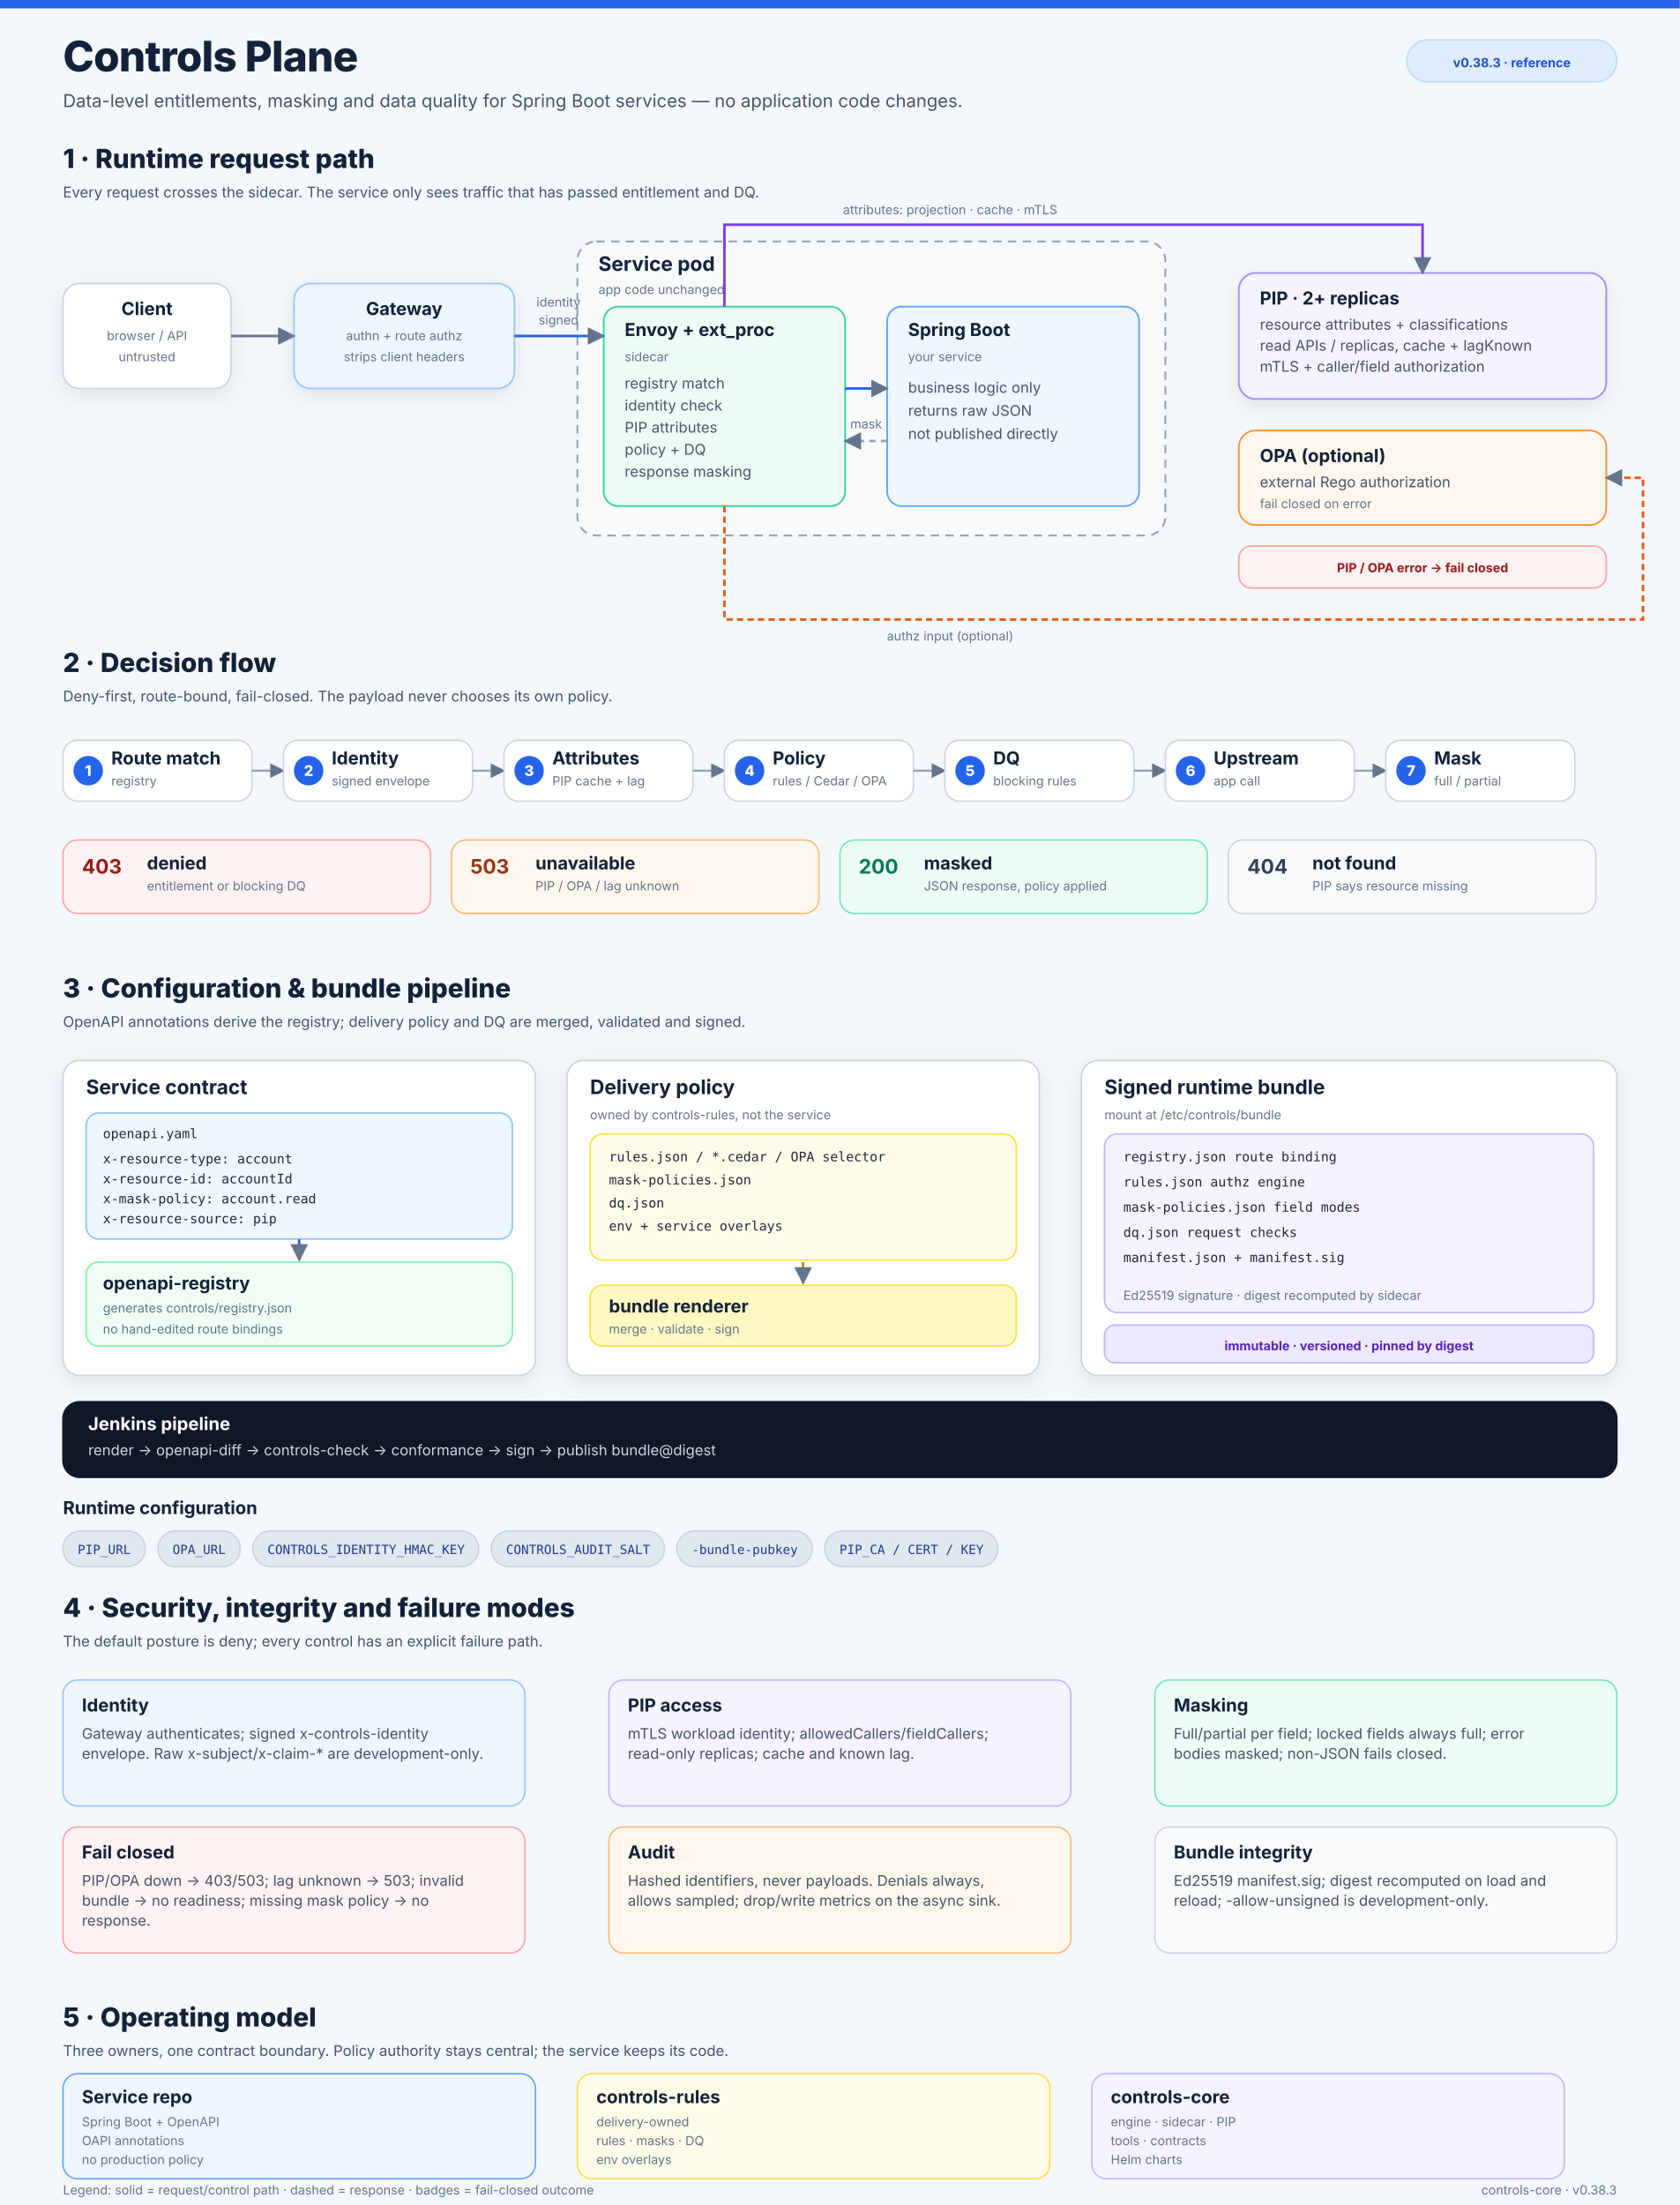
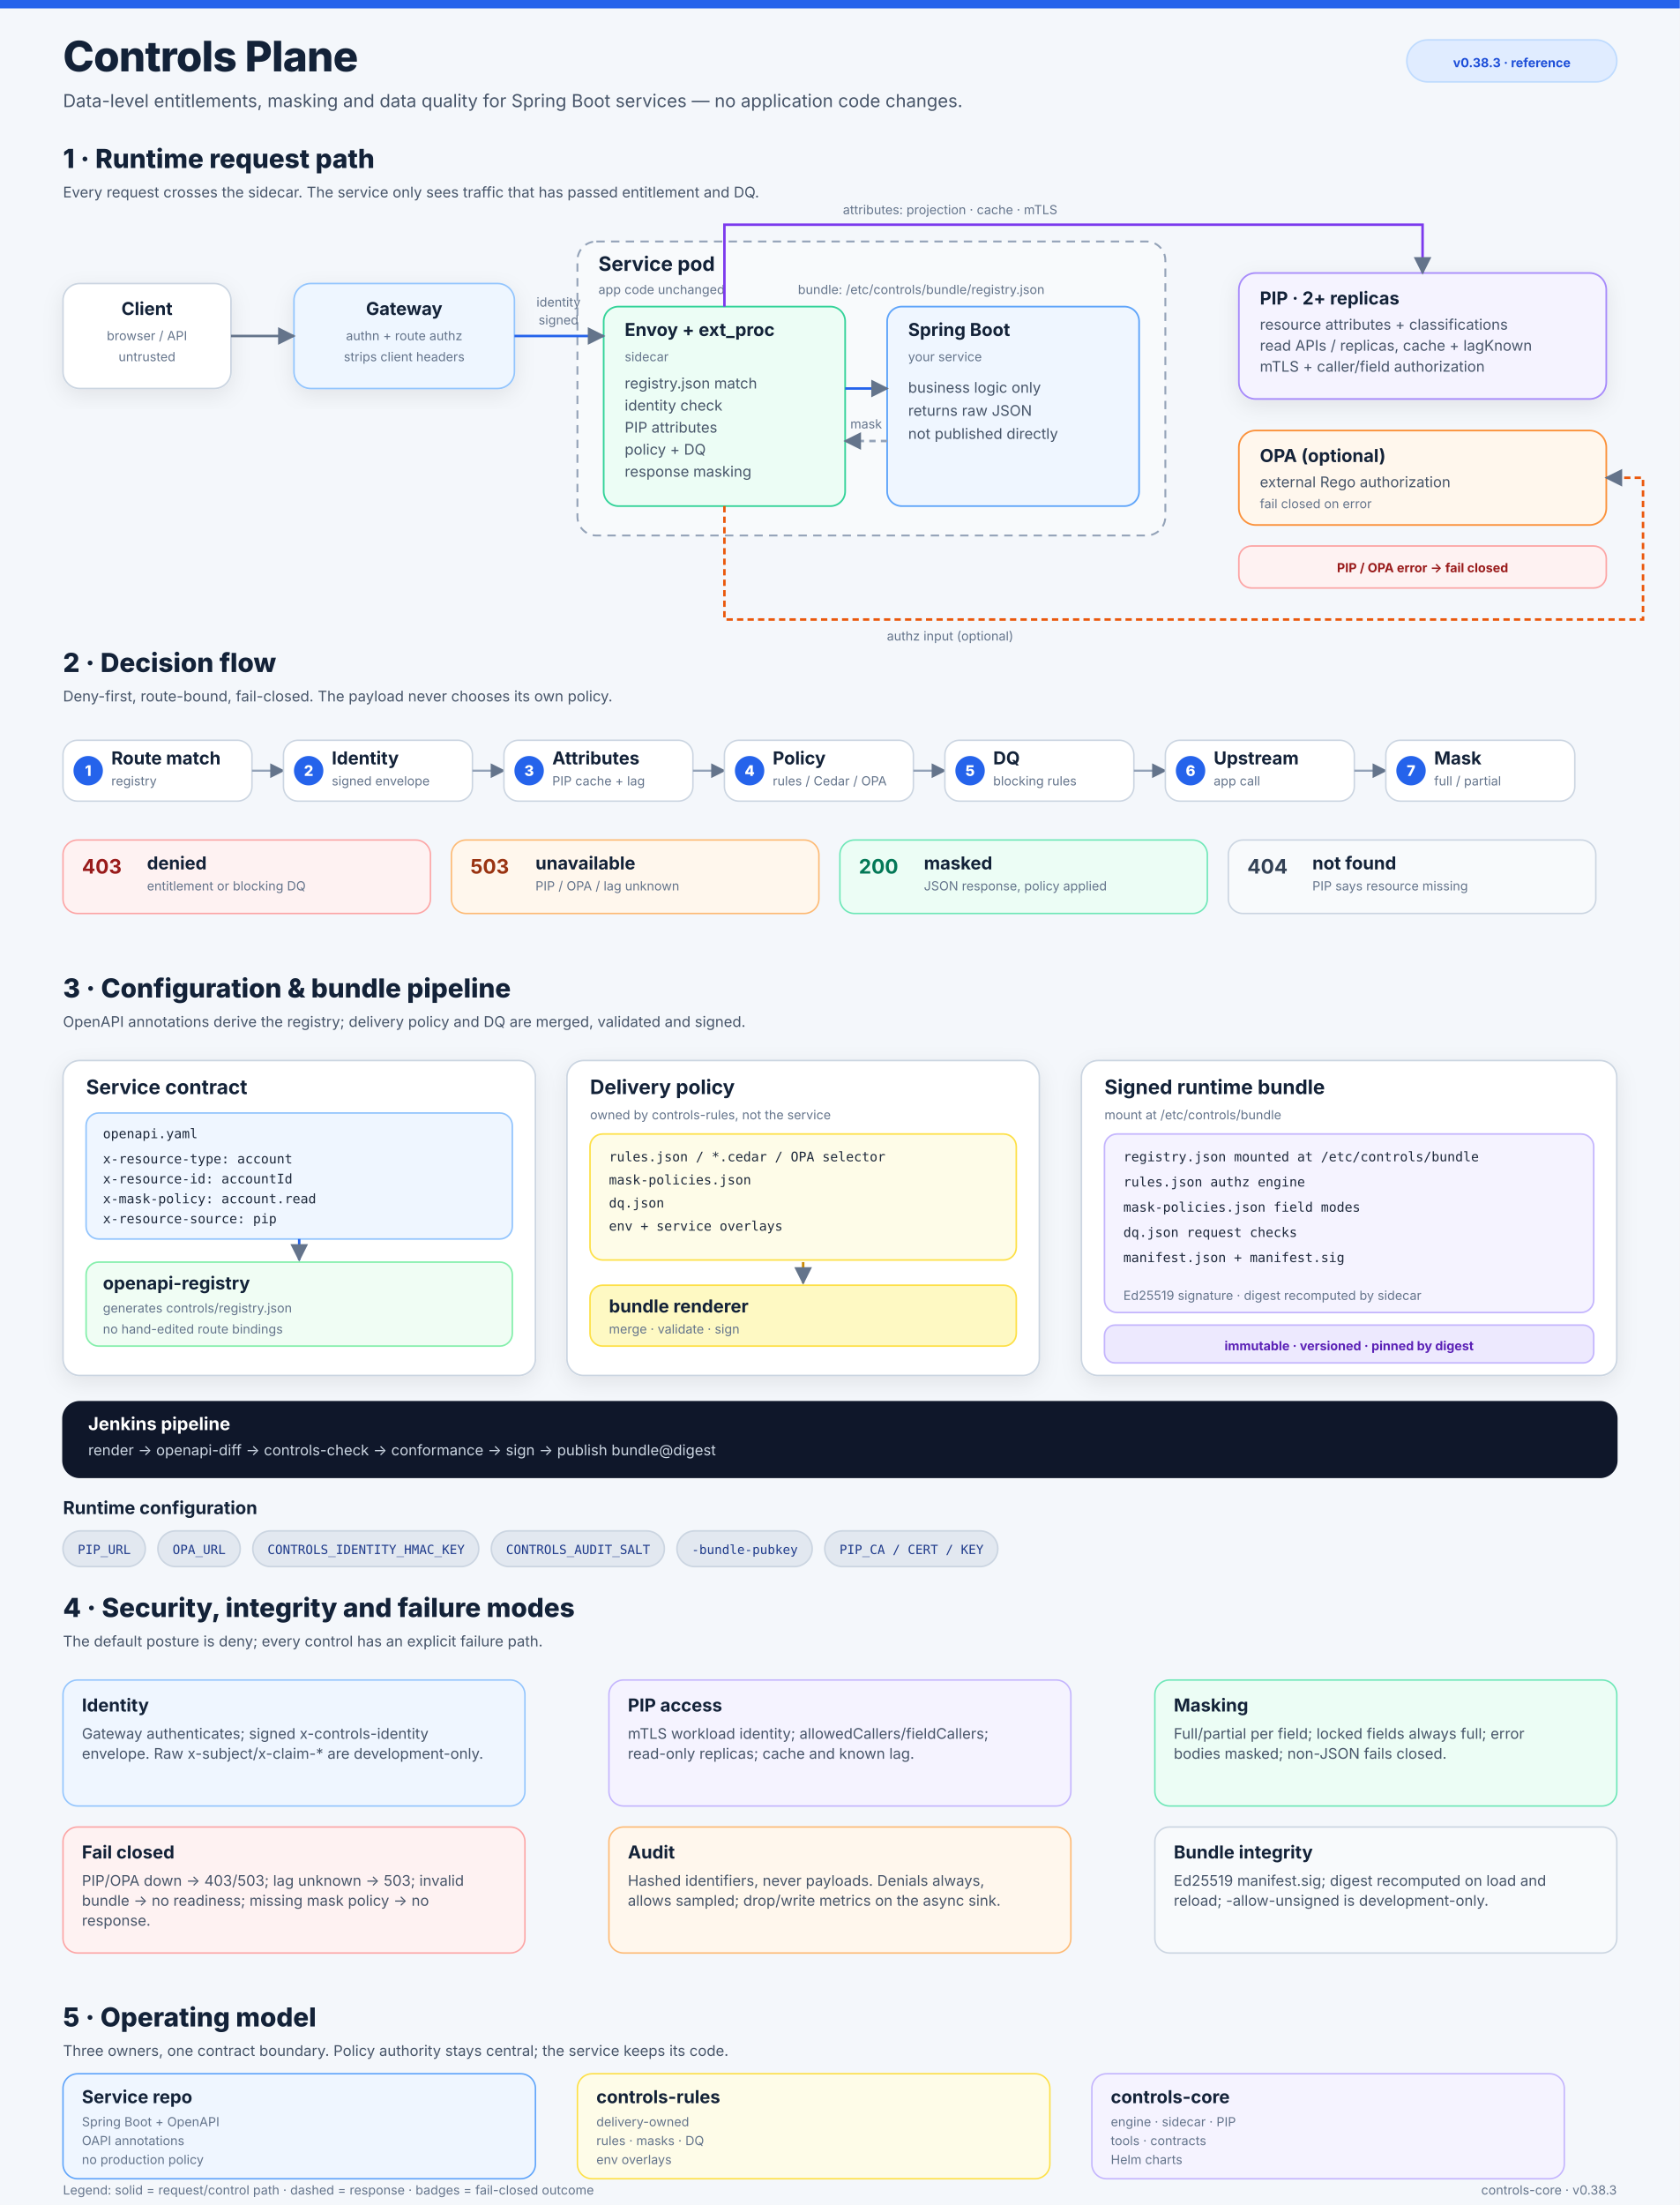
<svg xmlns="http://www.w3.org/2000/svg" width="1600" height="2100" viewBox="0 0 1600 2100" role="img" aria-labelledby="title desc">
  <rect width="1600" height="2100" fill="#f4f7fb" />
  <rect width="1600" height="8" fill="#2563eb" />
  <defs>
    <filter id="shadow" x="-20%" y="-20%" width="140%" height="140%">
      <feDropShadow dx="0" dy="6" stdDeviation="10" flood-color="#0f172a" flood-opacity="0.08" />
    </filter>
    <marker id="arrow" viewBox="0 0 10 10" refX="9" refY="5" markerWidth="7" markerHeight="7" orient="auto-start-reverse">
      <path d="M 0 0 L 10 5 L 0 10 z" fill="#64748b" />
    </marker>
    <marker id="arrowBlue" viewBox="0 0 10 10" refX="9" refY="5" markerWidth="7" markerHeight="7" orient="auto-start-reverse">
      <path d="M 0 0 L 10 10 L 0 10 z" fill="#2563eb" />
    </marker>
  </defs>
  <style>
  text { font-family: Inter, "Segoe UI", Arial, sans-serif; fill: #132238; }
  .h1 { font-size: 40px; font-weight: 800; letter-spacing: -0.6px; }
  .sub { font-size: 17px; fill: #475569; }
  .h2 { font-size: 25px; font-weight: 800; }
  .h3 { font-size: 19px; font-weight: 750; }
  .card { font-size: 17px; font-weight: 750; }
  .body { font-size: 14px; fill: #475569; }
  .small { font-size: 12px; fill: #64748b; }
  .mono { font-family: ui-monospace, SFMono-Regular, Menlo, Consolas, monospace; font-size: 12.5px; fill: #1e293b; }
  .num { font-size: 14px; font-weight: 800; fill: #ffffff; }
  .chip { font-family: ui-monospace, SFMono-Regular, Menlo, Consolas, monospace; font-size: 12px; fill: #1e3a8a; }
  .badge { font-size: 12px; font-weight: 700; fill: #991b1b; }
  .white { fill: #ffffff; }
</style>
  <text x="60" y="68" class="h1" text-anchor="start">Controls Plane</text>
  <text x="60" y="102" class="sub" text-anchor="start">Data-level entitlements, masking and data quality for Spring Boot services — no application code changes.</text>
  <rect x="1340" y="38" width="200" height="40" rx="20" fill="#e0ecff" stroke="#bfdbfe" stroke-width="1.5" />
  <text x="1440" y="64" class="badge" text-anchor="middle" style="fill:#1d4ed8">v0.38.3 · reference</text>
  <text x="60" y="160" class="h2" text-anchor="start">1 · Runtime request path</text>
  <text x="60" y="188" class="body" text-anchor="start">Every request crosses the sidecar. The service only sees traffic that has passed entitlement and DQ.</text>
  <rect x="60" y="270" width="160" height="100" rx="16" fill="#ffffff" stroke="#cbd5e1" stroke-width="1.5" filter="url(#shadow)" />
  <text x="140" y="300" class="card" text-anchor="middle">Client</text>
  <text x="140" y="324" class="small" text-anchor="middle">browser / API</text>
  <text x="140" y="344" class="small" text-anchor="middle">untrusted</text>
  <rect x="280" y="270" width="210" height="100" rx="16" fill="#eef6ff" stroke="#93c5fd" stroke-width="1.5" filter="url(#shadow)" />
  <text x="385" y="300" class="card" text-anchor="middle">Gateway</text>
  <text x="385" y="324" class="small" text-anchor="middle">authn + route authz</text>
  <text x="385" y="344" class="small" text-anchor="middle">strips client headers</text>
  <rect x="550" y="230" width="560" height="280" rx="18" fill="#f8fafc" stroke="#94a3b8" stroke-width="1.8" stroke-dasharray="8 6" />
  <text x="570" y="258" class="h3" text-anchor="start">Service pod</text>
  <text x="570" y="280" class="small" text-anchor="start">app code unchanged</text>
+   <text x="760" y="280" class="small" text-anchor="start">bundle: /etc/controls/bundle/registry.json</text>
  <rect x="575" y="292" width="230" height="190" rx="14" fill="#ecfdf5" stroke="#34d399" stroke-width="1.6" />
  <text x="595" y="320" class="card" text-anchor="start">Envoy + ext_proc</text>
  <text x="595" y="344" class="small" text-anchor="start">sidecar</text>
-   <text x="595" y="370" class="body" text-anchor="start">registry match</text>
+   <text x="595" y="370" class="body" text-anchor="start">registry.json match</text>
  <text x="595" y="391" class="body" text-anchor="start">identity check</text>
  <text x="595" y="412" class="body" text-anchor="start">PIP attributes</text>
  <text x="595" y="433" class="body" text-anchor="start">policy + DQ</text>
  <text x="595" y="454" class="body" text-anchor="start">response masking</text>
  <rect x="845" y="292" width="240" height="190" rx="14" fill="#eff6ff" stroke="#60a5fa" stroke-width="1.6" />
  <text x="865" y="320" class="card" text-anchor="start">Spring Boot</text>
  <text x="865" y="344" class="small" text-anchor="start">your service</text>
  <text x="865" y="374" class="body" text-anchor="start">business logic only</text>
  <text x="865" y="396" class="body" text-anchor="start">returns raw JSON</text>
  <text x="865" y="418" class="body" text-anchor="start">not published directly</text>
  <rect x="1180" y="260" width="350" height="120" rx="16" fill="#f5f3ff" stroke="#a78bfa" stroke-width="1.6" filter="url(#shadow)" />
  <text x="1200" y="290" class="card" text-anchor="start">PIP · 2+ replicas</text>
  <text x="1200" y="314" class="body" text-anchor="start">resource attributes + classifications</text>
  <text x="1200" y="334" class="body" text-anchor="start">read APIs / replicas, cache + lagKnown</text>
  <text x="1200" y="354" class="body" text-anchor="start">mTLS + caller/field authorization</text>
  <rect x="1180" y="410" width="350" height="90" rx="16" fill="#fff7ed" stroke="#fb923c" stroke-width="1.6" />
  <text x="1200" y="440" class="card" text-anchor="start">OPA (optional)</text>
  <text x="1200" y="464" class="body" text-anchor="start">external Rego authorization</text>
  <text x="1200" y="484" class="small" text-anchor="start">fail closed on error</text>
  <path d="M220 320 H280" fill="none" stroke="#64748b" stroke-width="2.4" marker-end="url(#arrow)" />
  <path d="M490 320 H575" fill="none" stroke="#2563eb" stroke-width="2.4" marker-end="url(#arrow)" />
  <text x="532" y="309" class="small" text-anchor="middle">signed</text>
  <text x="532" y="292" class="small" text-anchor="middle">identity</text>
  <path d="M805 370 H845" fill="none" stroke="#2563eb" stroke-width="2.4" marker-end="url(#arrow)" />
  <path d="M845 420 H805" fill="none" stroke="#94a3b8" stroke-width="2.4" stroke-dasharray="6 5" marker-end="url(#arrow)" />
  <text x="825" y="408" class="small" text-anchor="middle">mask</text>
  <path d="M690 292 V214 H1355 V260" fill="none" stroke="#7c3aed" stroke-width="2.4" marker-end="url(#arrow)" />
  <text x="905" y="204" class="small" text-anchor="middle">attributes: projection · cache · mTLS</text>
  <path d="M690 482 V590 H1565 V455 H1530" fill="none" stroke="#ea580c" stroke-width="2.4" stroke-dasharray="6 4" marker-end="url(#arrow)" />
  <text x="905" y="610" class="small" text-anchor="middle">authz input (optional)</text>
  <rect x="1180" y="520" width="350" height="40" rx="12" fill="#fef2f2" stroke="#fca5a5" stroke-width="1.5" />
  <text x="1355" y="545" class="badge" text-anchor="middle">PIP / OPA error → fail closed</text>
  <text x="60" y="640" class="h2" text-anchor="start">2 · Decision flow</text>
  <text x="60" y="668" class="body" text-anchor="start">Deny-first, route-bound, fail-closed. The payload never chooses its own policy.</text>
  <rect x="60" y="705" width="180" height="58" rx="14" fill="#ffffff" stroke="#cbd5e1" stroke-width="1.4" />
  <circle cx="84" cy="734" r="14" fill="#2563eb" />
  <text x="84" y="739" class="num" text-anchor="middle">1</text>
  <text x="106" y="728" class="card" text-anchor="start">Route match</text>
  <text x="106" y="748" class="small" text-anchor="start">registry</text>
  <path d="M240 734 H270" fill="none" stroke="#94a3b8" stroke-width="2" marker-end="url(#arrow)" />
  <rect x="270" y="705" width="180" height="58" rx="14" fill="#ffffff" stroke="#cbd5e1" stroke-width="1.4" />
  <circle cx="294" cy="734" r="14" fill="#2563eb" />
  <text x="294" y="739" class="num" text-anchor="middle">2</text>
  <text x="316" y="728" class="card" text-anchor="start">Identity</text>
  <text x="316" y="748" class="small" text-anchor="start">signed envelope</text>
  <path d="M450 734 H480" fill="none" stroke="#94a3b8" stroke-width="2" marker-end="url(#arrow)" />
  <rect x="480" y="705" width="180" height="58" rx="14" fill="#ffffff" stroke="#cbd5e1" stroke-width="1.4" />
  <circle cx="504" cy="734" r="14" fill="#2563eb" />
  <text x="504" y="739" class="num" text-anchor="middle">3</text>
  <text x="526" y="728" class="card" text-anchor="start">Attributes</text>
  <text x="526" y="748" class="small" text-anchor="start">PIP cache + lag</text>
  <path d="M660 734 H690" fill="none" stroke="#94a3b8" stroke-width="2" marker-end="url(#arrow)" />
  <rect x="690" y="705" width="180" height="58" rx="14" fill="#ffffff" stroke="#cbd5e1" stroke-width="1.4" />
  <circle cx="714" cy="734" r="14" fill="#2563eb" />
  <text x="714" y="739" class="num" text-anchor="middle">4</text>
  <text x="736" y="728" class="card" text-anchor="start">Policy</text>
  <text x="736" y="748" class="small" text-anchor="start">rules / Cedar / OPA</text>
  <path d="M870 734 H900" fill="none" stroke="#94a3b8" stroke-width="2" marker-end="url(#arrow)" />
  <rect x="900" y="705" width="180" height="58" rx="14" fill="#ffffff" stroke="#cbd5e1" stroke-width="1.4" />
  <circle cx="924" cy="734" r="14" fill="#2563eb" />
  <text x="924" y="739" class="num" text-anchor="middle">5</text>
  <text x="946" y="728" class="card" text-anchor="start">DQ</text>
  <text x="946" y="748" class="small" text-anchor="start">blocking rules</text>
  <path d="M1080 734 H1110" fill="none" stroke="#94a3b8" stroke-width="2" marker-end="url(#arrow)" />
  <rect x="1110" y="705" width="180" height="58" rx="14" fill="#ffffff" stroke="#cbd5e1" stroke-width="1.4" />
  <circle cx="1134" cy="734" r="14" fill="#2563eb" />
  <text x="1134" y="739" class="num" text-anchor="middle">6</text>
  <text x="1156" y="728" class="card" text-anchor="start">Upstream</text>
  <text x="1156" y="748" class="small" text-anchor="start">app call</text>
  <path d="M1290 734 H1320" fill="none" stroke="#94a3b8" stroke-width="2" marker-end="url(#arrow)" />
  <rect x="1320" y="705" width="180" height="58" rx="14" fill="#ffffff" stroke="#cbd5e1" stroke-width="1.4" />
  <circle cx="1344" cy="734" r="14" fill="#2563eb" />
  <text x="1344" y="739" class="num" text-anchor="middle">7</text>
  <text x="1366" y="728" class="card" text-anchor="start">Mask</text>
  <text x="1366" y="748" class="small" text-anchor="start">full / partial</text>
  <rect x="60" y="800" width="350" height="70" rx="14" fill="#fef2f2" stroke="#fca5a5" stroke-width="1.4" />
  <text x="78" y="832" class="h3" text-anchor="start" style="fill:#991b1b">403</text>
  <text x="140" y="828" class="card" text-anchor="start">denied</text>
  <text x="140" y="848" class="small" text-anchor="start">entitlement or blocking DQ</text>
  <rect x="430" y="800" width="350" height="70" rx="14" fill="#fff7ed" stroke="#fdba74" stroke-width="1.4" />
  <text x="448" y="832" class="h3" text-anchor="start" style="fill:#9a3412">503</text>
  <text x="510" y="828" class="card" text-anchor="start">unavailable</text>
  <text x="510" y="848" class="small" text-anchor="start">PIP / OPA / lag unknown</text>
  <rect x="800" y="800" width="350" height="70" rx="14" fill="#ecfdf5" stroke="#6ee7b7" stroke-width="1.4" />
  <text x="818" y="832" class="h3" text-anchor="start" style="fill:#047857">200</text>
  <text x="880" y="828" class="card" text-anchor="start">masked</text>
  <text x="880" y="848" class="small" text-anchor="start">JSON response, policy applied</text>
  <rect x="1170" y="800" width="350" height="70" rx="14" fill="#f8fafc" stroke="#cbd5e1" stroke-width="1.4" />
  <text x="1188" y="832" class="h3" text-anchor="start" style="fill:#334155">404</text>
  <text x="1250" y="828" class="card" text-anchor="start">not found</text>
  <text x="1250" y="848" class="small" text-anchor="start">PIP says resource missing</text>
  <text x="60" y="950" class="h2" text-anchor="start">3 · Configuration &amp; bundle pipeline</text>
  <text x="60" y="978" class="body" text-anchor="start">OpenAPI annotations derive the registry; delivery policy and DQ are merged, validated and signed.</text>
  <rect x="60" y="1010" width="450" height="300" rx="16" fill="#ffffff" stroke="#cbd5e1" stroke-width="1.5" filter="url(#shadow)" />
  <text x="82" y="1042" class="h3" text-anchor="start">Service contract</text>
  <rect x="82" y="1060" width="406" height="120" rx="12" fill="#eff6ff" stroke="#93c5fd" stroke-width="1.5" />
  <text x="98" y="1084" class="mono" text-anchor="start">openapi.yaml</text>
  <text x="98" y="1108" class="mono" text-anchor="start">x-resource-type: account</text>
  <text x="98" y="1127" class="mono" text-anchor="start">x-resource-id: accountId</text>
  <text x="98" y="1146" class="mono" text-anchor="start">x-mask-policy: account.read</text>
  <text x="98" y="1165" class="mono" text-anchor="start">x-resource-source: pip</text>
  <path d="M285 1180 V1200" fill="none" stroke="#2563eb" stroke-width="2.4" marker-end="url(#arrow)" />
  <rect x="82" y="1202" width="406" height="80" rx="12" fill="#f0fdf4" stroke="#86efac" stroke-width="1.5" />
  <text x="98" y="1228" class="card" text-anchor="start">openapi-registry</text>
  <text x="98" y="1250" class="small" text-anchor="start">generates controls/registry.json</text>
  <text x="98" y="1270" class="small" text-anchor="start">no hand-edited route bindings</text>
  <rect x="540" y="1010" width="450" height="300" rx="16" fill="#ffffff" stroke="#cbd5e1" stroke-width="1.5" filter="url(#shadow)" />
  <text x="562" y="1042" class="h3" text-anchor="start">Delivery policy</text>
  <text x="562" y="1066" class="small" text-anchor="start">owned by controls-rules, not the service</text>
  <rect x="562" y="1080" width="406" height="120" rx="12" fill="#fefce8" stroke="#fde047" stroke-width="1.5" />
  <text x="580" y="1106" class="mono" text-anchor="start">rules.json / *.cedar / OPA selector</text>
  <text x="580" y="1128" class="mono" text-anchor="start">mask-policies.json</text>
  <text x="580" y="1150" class="mono" text-anchor="start">dq.json</text>
  <text x="580" y="1172" class="mono" text-anchor="start">env + service overlays</text>
  <path d="M765 1202 V1222" fill="none" stroke="#ca8a04" stroke-width="2.4" marker-end="url(#arrow)" />
  <rect x="562" y="1224" width="406" height="58" rx="12" fill="#fef9c3" stroke="#fde047" stroke-width="1.5" />
  <text x="580" y="1250" class="card" text-anchor="start">bundle renderer</text>
  <text x="580" y="1270" class="small" text-anchor="start">merge · validate · sign</text>
  <rect x="1030" y="1010" width="510" height="300" rx="16" fill="#ffffff" stroke="#cbd5e1" stroke-width="1.5" filter="url(#shadow)" />
  <text x="1052" y="1042" class="h3" text-anchor="start">Signed runtime bundle</text>
  <text x="1052" y="1066" class="small" text-anchor="start">mount at /etc/controls/bundle</text>
  <rect x="1052" y="1080" width="466" height="170" rx="12" fill="#f5f3ff" stroke="#c4b5fd" stroke-width="1.5" />
-   <text x="1070" y="1106" class="mono" text-anchor="start">registry.json          route binding</text>
+   <text x="1070" y="1106" class="mono" text-anchor="start">registry.json  mounted at /etc/controls/bundle</text>
  <text x="1070" y="1130" class="mono" text-anchor="start">rules.json             authz engine</text>
  <text x="1070" y="1154" class="mono" text-anchor="start">mask-policies.json     field modes</text>
  <text x="1070" y="1178" class="mono" text-anchor="start">dq.json                request checks</text>
  <text x="1070" y="1202" class="mono" text-anchor="start">manifest.json + manifest.sig</text>
  <text x="1070" y="1238" class="small" text-anchor="start">Ed25519 signature · digest recomputed by sidecar</text>
  <rect x="1052" y="1262" width="466" height="36" rx="10" fill="#ede9fe" stroke="#c4b5fd" stroke-width="1.5" />
  <text x="1285" y="1286" class="badge" text-anchor="middle" style="fill:#5b21b6">immutable · versioned · pinned by digest</text>
  <rect x="60" y="1335" width="1480" height="72" rx="16" fill="#0f172a" stroke="#0f172a" stroke-width="1.5" />
  <text x="84" y="1362" class="card" text-anchor="start" style="fill:#ffffff">Jenkins pipeline</text>
  <text x="84" y="1386" class="body" text-anchor="start" style="fill:#cbd5e1">render → openapi-diff → controls-check → conformance → sign → publish bundle@digest</text>
  <text x="60" y="1442" class="card" text-anchor="start">Runtime configuration</text>
  <rect x="60" y="1458" width="78.4" height="34" rx="17" fill="#e2e8f0" stroke="#cbd5e1" stroke-width="1.5" />
  <text x="74" y="1480" class="chip" text-anchor="start">PIP_URL</text>
  <rect x="150.4" y="1458" width="78.4" height="34" rx="17" fill="#e2e8f0" stroke="#cbd5e1" stroke-width="1.5" />
  <text x="164.4" y="1480" class="chip" text-anchor="start">OPA_URL</text>
  <rect x="240.8" y="1458" width="215.2" height="34" rx="17" fill="#e2e8f0" stroke="#cbd5e1" stroke-width="1.5" />
  <text x="254.8" y="1480" class="chip" text-anchor="start">CONTROLS_IDENTITY_HMAC_KEY</text>
  <rect x="468.0" y="1458" width="164.8" height="34" rx="17" fill="#e2e8f0" stroke="#cbd5e1" stroke-width="1.5" />
  <text x="482.0" y="1480" class="chip" text-anchor="start">CONTROLS_AUDIT_SALT</text>
  <rect x="644.8" y="1458" width="128.8" height="34" rx="17" fill="#e2e8f0" stroke="#cbd5e1" stroke-width="1.5" />
  <text x="658.8" y="1480" class="chip" text-anchor="start">-bundle-pubkey</text>
  <rect x="785.6" y="1458" width="164.8" height="34" rx="17" fill="#e2e8f0" stroke="#cbd5e1" stroke-width="1.5" />
  <text x="799.6" y="1480" class="chip" text-anchor="start">PIP_CA / CERT / KEY</text>
  <text x="60" y="1540" class="h2" text-anchor="start">4 · Security, integrity and failure modes</text>
  <text x="60" y="1568" class="body" text-anchor="start">The default posture is deny; every control has an explicit failure path.</text>
  <rect x="60" y="1600" width="440" height="120" rx="14" fill="#eff6ff" stroke="#93c5fd" stroke-width="1.4" />
  <text x="78" y="1630" class="card" text-anchor="start">Identity</text>
  <text x="78" y="1656" class="body" text-anchor="start">Gateway authenticates; signed x-controls-identity</text>
  <text x="78" y="1675" class="body" text-anchor="start">envelope. Raw x-subject/x-claim-* are development-only.</text>
  <rect x="580" y="1600" width="440" height="120" rx="14" fill="#f5f3ff" stroke="#c4b5fd" stroke-width="1.4" />
  <text x="598" y="1630" class="card" text-anchor="start">PIP access</text>
  <text x="598" y="1656" class="body" text-anchor="start">mTLS workload identity; allowedCallers/fieldCallers;</text>
  <text x="598" y="1675" class="body" text-anchor="start">read-only replicas; cache and known lag.</text>
  <rect x="1100" y="1600" width="440" height="120" rx="14" fill="#ecfdf5" stroke="#6ee7b7" stroke-width="1.4" />
  <text x="1118" y="1630" class="card" text-anchor="start">Masking</text>
  <text x="1118" y="1656" class="body" text-anchor="start">Full/partial per field; locked fields always full; error</text>
  <text x="1118" y="1675" class="body" text-anchor="start">bodies masked; non-JSON fails closed.</text>
  <rect x="60" y="1740" width="440" height="120" rx="14" fill="#fef2f2" stroke="#fca5a5" stroke-width="1.4" />
  <text x="78" y="1770" class="card" text-anchor="start">Fail closed</text>
  <text x="78" y="1796" class="body" text-anchor="start">PIP/OPA down → 403/503; lag unknown → 503; invalid</text>
  <text x="78" y="1815" class="body" text-anchor="start">bundle → no readiness; missing mask policy → no</text>
  <text x="78" y="1834" class="body" text-anchor="start">response.</text>
  <rect x="580" y="1740" width="440" height="120" rx="14" fill="#fff7ed" stroke="#fdba74" stroke-width="1.4" />
  <text x="598" y="1770" class="card" text-anchor="start">Audit</text>
  <text x="598" y="1796" class="body" text-anchor="start">Hashed identifiers, never payloads. Denials always,</text>
  <text x="598" y="1815" class="body" text-anchor="start">allows sampled; drop/write metrics on the async sink.</text>
  <rect x="1100" y="1740" width="440" height="120" rx="14" fill="#f8fafc" stroke="#cbd5e1" stroke-width="1.4" />
  <text x="1118" y="1770" class="card" text-anchor="start">Bundle integrity</text>
  <text x="1118" y="1796" class="body" text-anchor="start">Ed25519 manifest.sig; digest recomputed on load and</text>
  <text x="1118" y="1815" class="body" text-anchor="start">reload; -allow-unsigned is development-only.</text>
  <text x="60" y="1930" class="h2" text-anchor="start">5 · Operating model</text>
  <text x="60" y="1958" class="body" text-anchor="start">Three owners, one contract boundary. Policy authority stays central; the service keeps its code.</text>
  <rect x="60" y="1975" width="450" height="100" rx="14" fill="#eff6ff" stroke="#60a5fa" stroke-width="1.4" />
  <text x="78" y="2003" class="card" text-anchor="start">Service repo</text>
  <text x="78" y="2025" class="small" text-anchor="start">Spring Boot + OpenAPI</text>
  <text x="78" y="2043" class="small" text-anchor="start">OAPI annotations</text>
  <text x="78" y="2061" class="small" text-anchor="start">no production policy</text>
  <rect x="550" y="1975" width="450" height="100" rx="14" fill="#fefce8" stroke="#fde047" stroke-width="1.4" />
  <text x="568" y="2003" class="card" text-anchor="start">controls-rules</text>
  <text x="568" y="2025" class="small" text-anchor="start">delivery-owned</text>
  <text x="568" y="2043" class="small" text-anchor="start">rules · masks · DQ</text>
  <text x="568" y="2061" class="small" text-anchor="start">env overlays</text>
  <rect x="1040" y="1975" width="450" height="100" rx="14" fill="#f5f3ff" stroke="#c4b5fd" stroke-width="1.4" />
  <text x="1058" y="2003" class="card" text-anchor="start">controls-core</text>
  <text x="1058" y="2025" class="small" text-anchor="start">engine · sidecar · PIP</text>
  <text x="1058" y="2043" class="small" text-anchor="start">tools · contracts</text>
  <text x="1058" y="2061" class="small" text-anchor="start">Helm charts</text>
  <text x="60" y="2090" class="small" text-anchor="start">Legend: solid = request/control path · dashed = response · badges = fail-closed outcome</text>
  <text x="1540" y="2090" class="small" text-anchor="end">controls-core · v0.38.3</text>
</svg>
